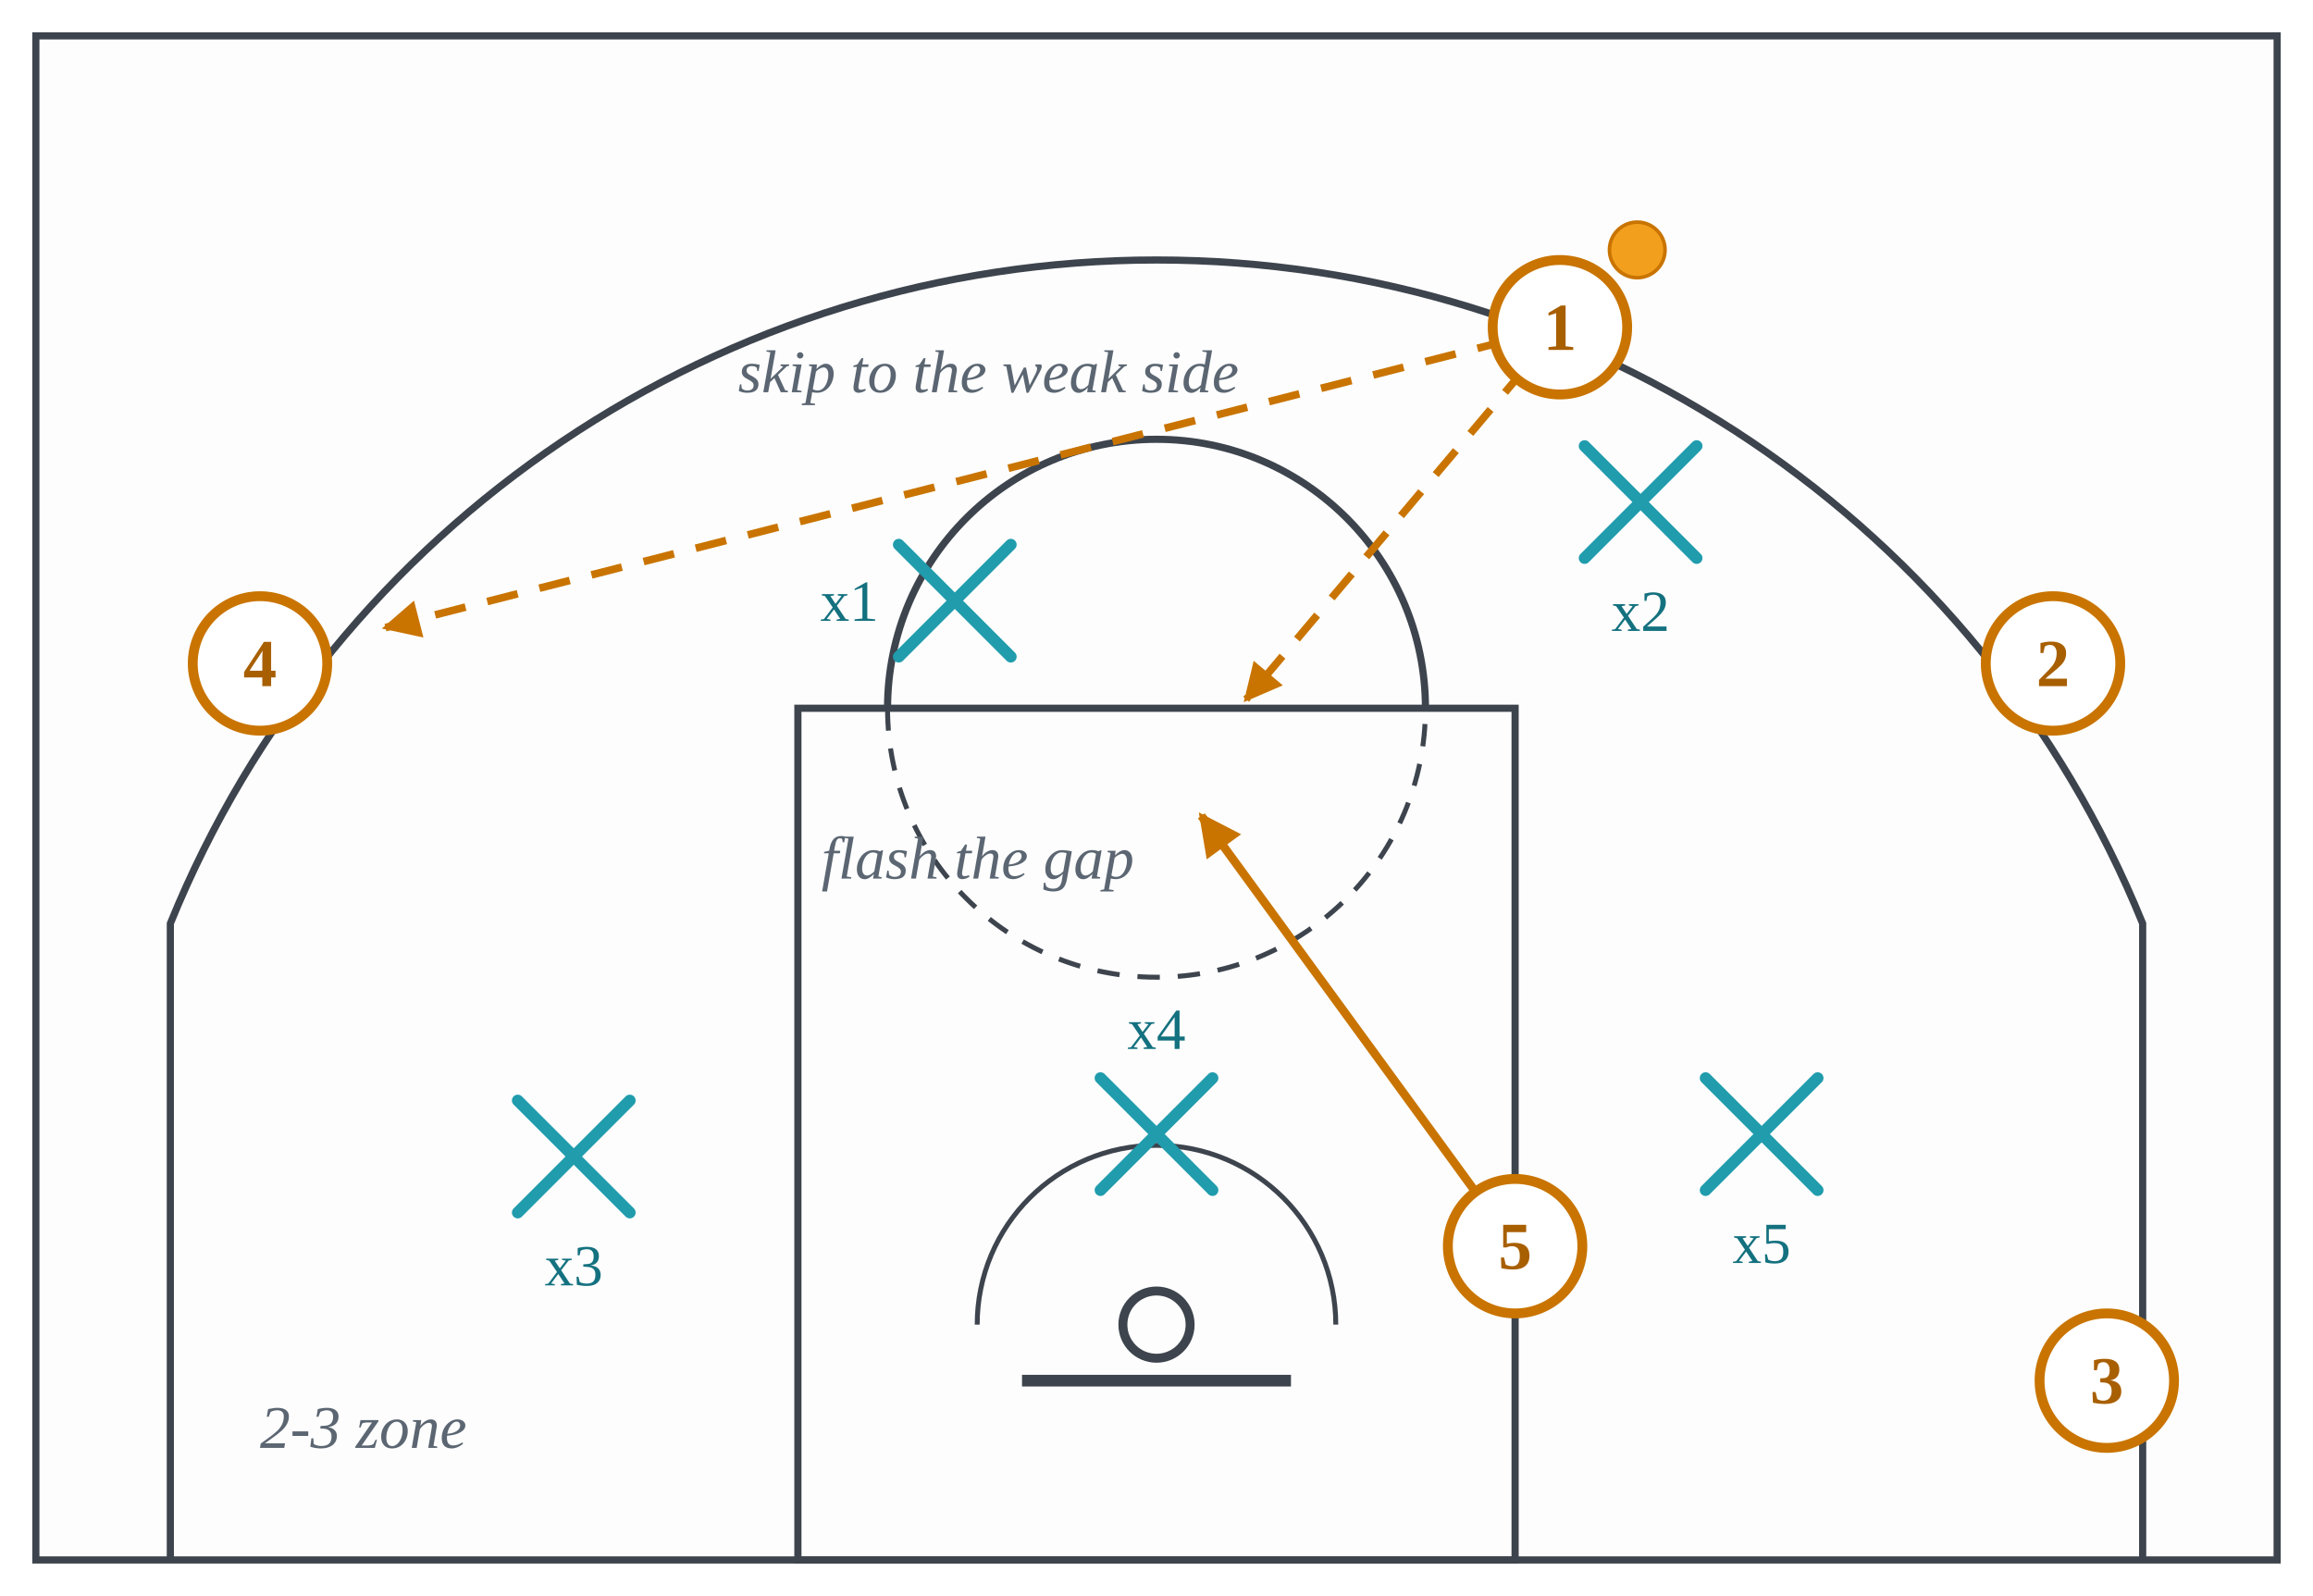
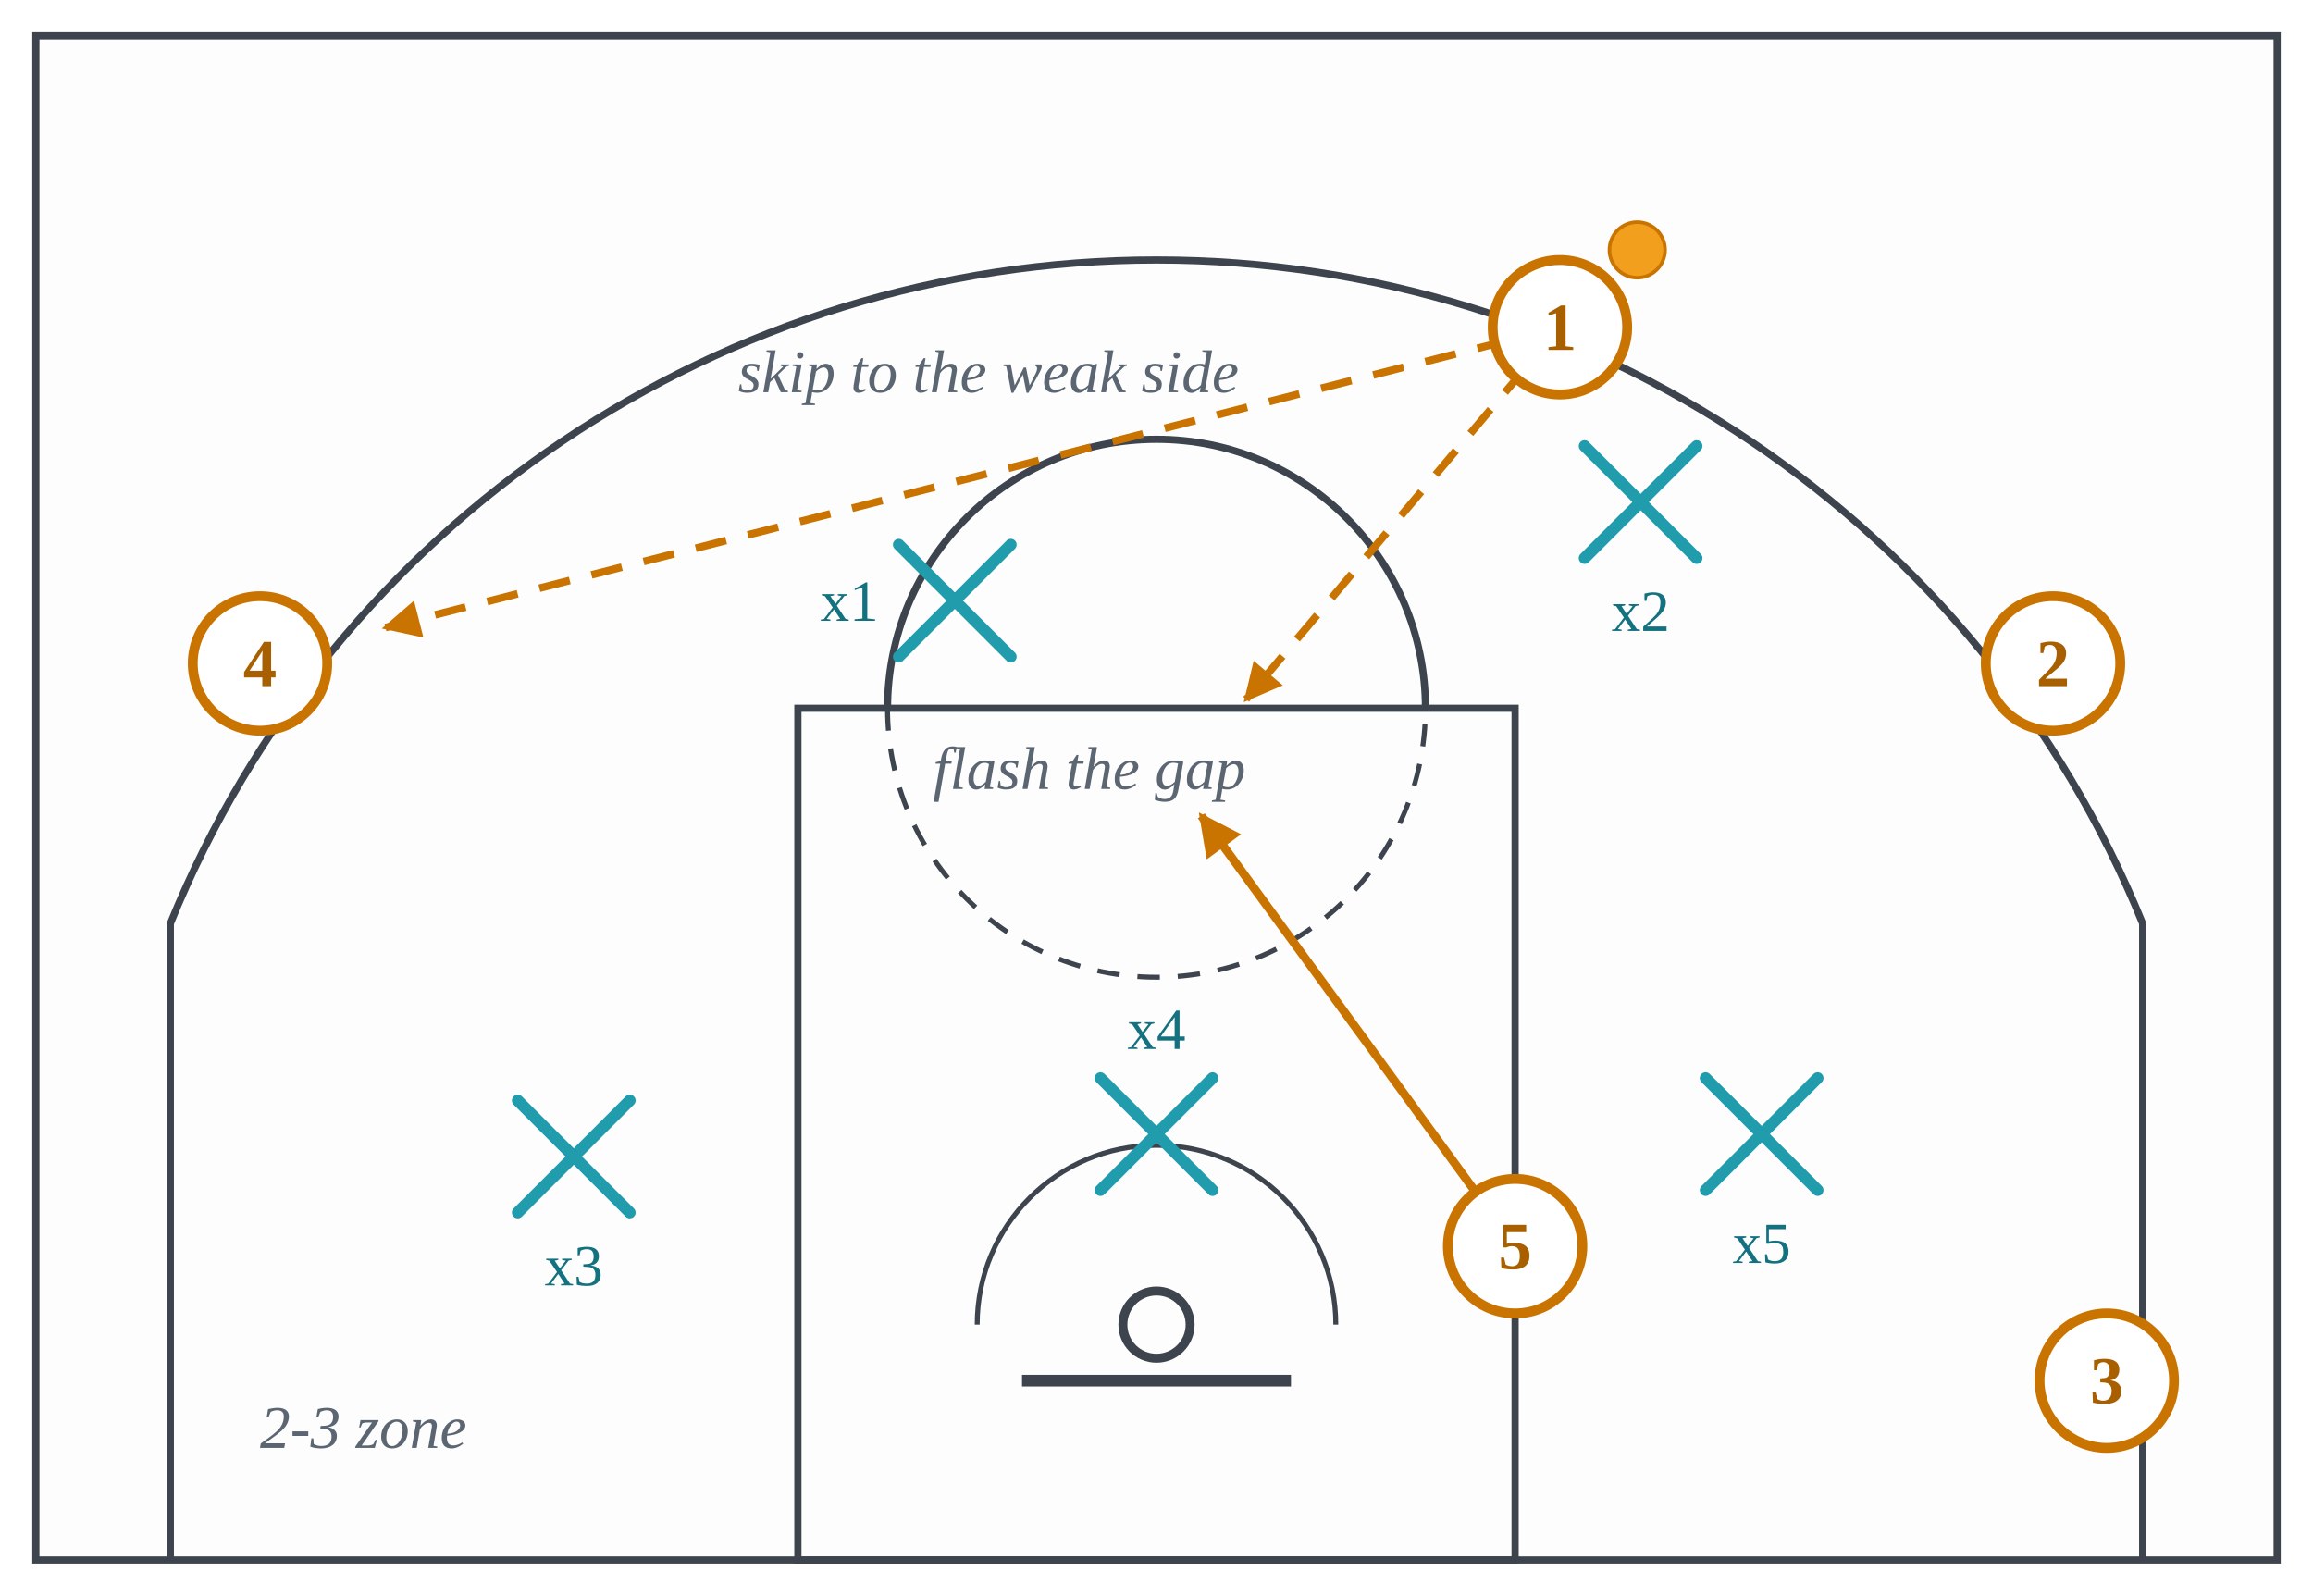
<svg xmlns="http://www.w3.org/2000/svg" viewBox="0 0 516.0 356.0" width="516.0" role="img" aria-label="A 2-3 zone, labeled 2-3 zone: two defenders up top, x2 out on the ball and x1 near the left elbow, and three across the back, x3, x4 and x5. Four attackers overload the right side: 1 with the ball at the right slot, 2 on the right wing, 3 in the right corner and 5 on the right block. One attacker, 4, is alone on the left wing. 5 flashes from the block up into the gap just below the free-throw line, labeled flash the gap, and 1's entry pass goes to him there. A second pass, the skip, goes from 1 across the top of the key to 4 on the weak side, labeled skip to the weak side." class="hd-court-svg">
  <defs>
    <marker id="hd-arrow-o" viewBox="0 0 10 10" refX="9" refY="5" markerWidth="5" markerHeight="5" orient="auto-start-reverse">
      <path d="M 0 0 L 10 5 L 0 10 z" fill="var(--hd-offense, #C97400)" />
    </marker>
    <marker id="hd-arrow-d" viewBox="0 0 10 10" refX="9" refY="5" markerWidth="5" markerHeight="5" orient="auto-start-reverse">
      <path d="M 0 0 L 10 5 L 0 10 z" fill="var(--hd-defense, #209CAD)" />
    </marker>
  </defs>
  <rect x="8.0" y="8.0" width="500.0" height="340.0" fill="var(--court-floor, #fdfdfd)" stroke="var(--court-line, #3d444d)" stroke-width="1.6" />
  <path d="M 38.0 348.0 L 38.0 206.02 A 237.5 237.5 0 0 1 478.0 206.02 L 478.0 348.0" stroke="var(--court-line, #3d444d)" fill="none" stroke-width="1.6" />
  <rect x="178.0" y="158.0" width="160.0" height="190.0" stroke="var(--court-line, #3d444d)" fill="none" stroke-width="1.6" />
  <path d="M 198.0 158.0 A 60.0 60.0 0 0 1 318.0 158.0" stroke="var(--court-line, #3d444d)" fill="none" stroke-width="1.6" />
  <path d="M 198.0 158.0 A 60.0 60.0 0 0 0 318.0 158.0" stroke="var(--court-line, #3d444d)" fill="none" stroke-width="1.1" stroke-dasharray="5 4" />
  <path d="M 218.0 295.5 A 40.0 40.0 0 0 1 298.0 295.5" stroke="var(--court-line, #3d444d)" fill="none" stroke-width="1.1" />
  <line x1="228.0" y1="308.0" x2="288.0" y2="308.0" stroke="var(--court-line, #3d444d)" stroke-width="2.6" />
  <circle cx="258.0" cy="295.5" r="7.5" stroke="var(--court-line, #3d444d)" fill="none" stroke-width="2" />
  <line x1="338.0" y1="278.0" x2="268.0" y2="182.0" stroke="var(--hd-offense, #C97400)" fill="none" marker-end="url(#hd-arrow-o)" stroke-width="1.9" />
  <line x1="348.0" y1="73.0" x2="278.0" y2="156.0" stroke="var(--hd-offense, #C97400)" fill="none" marker-end="url(#hd-arrow-o)" stroke-width="1.7" stroke-dasharray="7 5" />
  <line x1="348.0" y1="73.0" x2="86.0" y2="140.0" stroke="var(--hd-offense, #C97400)" fill="none" marker-end="url(#hd-arrow-o)" stroke-width="1.7" stroke-dasharray="7 5" />
  <circle cx="348.0" cy="73.0" r="15.0" fill="var(--court-floor, #fff)" stroke="var(--hd-offense, #C97400)" stroke-width="2.2" />
  <text x="348.0" y="73.0" text-anchor="middle" dominant-baseline="central" font-size="15.0" font-weight="600" fill="var(--hd-offense-ink, #A85F00)">1</text>
  <circle cx="365.25" cy="55.75" r="6.2" fill="#F39F1E" stroke="var(--hd-offense, #C97400)" stroke-width="0.8" />
  <circle cx="458.0" cy="148.0" r="15.0" fill="var(--court-floor, #fff)" stroke="var(--hd-offense, #C97400)" stroke-width="2.2" />
  <text x="458.0" y="148.0" text-anchor="middle" dominant-baseline="central" font-size="15.0" font-weight="600" fill="var(--hd-offense-ink, #A85F00)">2</text>
  <circle cx="470.0" cy="308.0" r="15.0" fill="var(--court-floor, #fff)" stroke="var(--hd-offense, #C97400)" stroke-width="2.2" />
  <text x="470.0" y="308.0" text-anchor="middle" dominant-baseline="central" font-size="15.0" font-weight="600" fill="var(--hd-offense-ink, #A85F00)">3</text>
  <circle cx="338.0" cy="278.0" r="15.0" fill="var(--court-floor, #fff)" stroke="var(--hd-offense, #C97400)" stroke-width="2.2" />
  <text x="338.0" y="278.0" text-anchor="middle" dominant-baseline="central" font-size="15.0" font-weight="600" fill="var(--hd-offense-ink, #A85F00)">5</text>
  <circle cx="58.0" cy="148.0" r="15.0" fill="var(--court-floor, #fff)" stroke="var(--hd-offense, #C97400)" stroke-width="2.2" />
  <text x="58.0" y="148.0" text-anchor="middle" dominant-baseline="central" font-size="15.0" font-weight="600" fill="var(--hd-offense-ink, #A85F00)">4</text>
  <line x1="200.5" y1="121.5" x2="225.5" y2="146.5" stroke="var(--hd-defense, #209CAD)" stroke-width="2.6" stroke-linecap="round" />
  <line x1="200.5" y1="146.5" x2="225.5" y2="121.5" stroke="var(--hd-defense, #209CAD)" stroke-width="2.6" stroke-linecap="round" />
  <text x="196.0" y="138.5" text-anchor="end" font-size="13.0" fill="var(--hd-defense-ink, #14717F)">x1</text>
  <line x1="353.5" y1="99.5" x2="378.5" y2="124.5" stroke="var(--hd-defense, #209CAD)" stroke-width="2.6" stroke-linecap="round" />
  <line x1="353.5" y1="124.5" x2="378.5" y2="99.5" stroke="var(--hd-defense, #209CAD)" stroke-width="2.6" stroke-linecap="round" />
  <text x="366.0" y="140.75" text-anchor="middle" font-size="13.0" fill="var(--hd-defense-ink, #14717F)">x2</text>
  <line x1="115.5" y1="245.5" x2="140.5" y2="270.5" stroke="var(--hd-defense, #209CAD)" stroke-width="2.6" stroke-linecap="round" />
  <line x1="115.5" y1="270.5" x2="140.5" y2="245.5" stroke="var(--hd-defense, #209CAD)" stroke-width="2.6" stroke-linecap="round" />
  <text x="128.0" y="286.75" text-anchor="middle" font-size="13.0" fill="var(--hd-defense-ink, #14717F)">x3</text>
  <line x1="245.5" y1="240.5" x2="270.5" y2="265.5" stroke="var(--hd-defense, #209CAD)" stroke-width="2.6" stroke-linecap="round" />
  <line x1="245.5" y1="265.5" x2="270.5" y2="240.5" stroke="var(--hd-defense, #209CAD)" stroke-width="2.6" stroke-linecap="round" />
  <text x="258.0" y="234.0" text-anchor="middle" font-size="13.0" fill="var(--hd-defense-ink, #14717F)">x4</text>
  <line x1="380.5" y1="240.5" x2="405.5" y2="265.5" stroke="var(--hd-defense, #209CAD)" stroke-width="2.6" stroke-linecap="round" />
  <line x1="380.5" y1="265.5" x2="405.5" y2="240.5" stroke="var(--hd-defense, #209CAD)" stroke-width="2.6" stroke-linecap="round" />
  <text x="393.0" y="281.75" text-anchor="middle" font-size="13.0" fill="var(--hd-defense-ink, #14717F)">x5</text>
-   <text x="253.0" y="196.0" text-anchor="end" font-size="13.5" font-style="italic" fill="var(--hd-muted, #5b6672)">flash the gap</text>
+   <text x="243.0" y="176.0" text-anchor="middle" font-size="13.5" font-style="italic" fill="var(--hd-muted, #5b6672)">flash the gap</text>
  <text x="220.5" y="87.5" text-anchor="middle" font-size="13.5" font-style="italic" fill="var(--hd-muted, #5b6672)">skip to the weak side</text>
  <text x="58.0" y="323.0" text-anchor="start" font-size="13.5" font-style="italic" fill="var(--hd-muted, #5b6672)">2-3 zone</text>
</svg>
